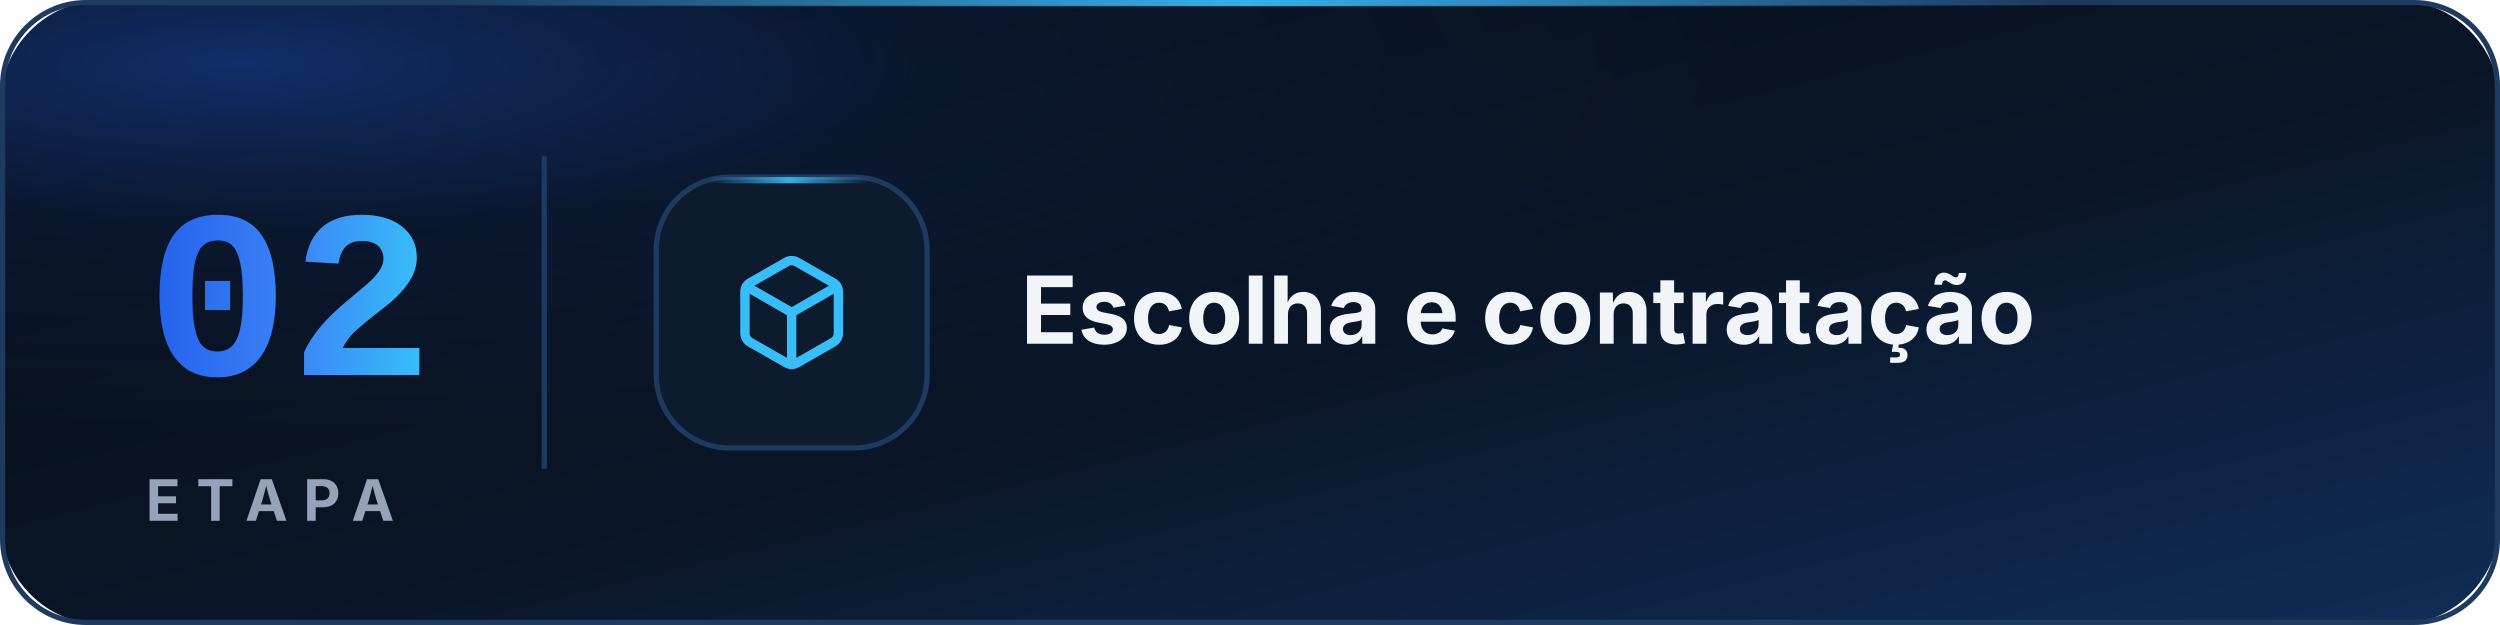
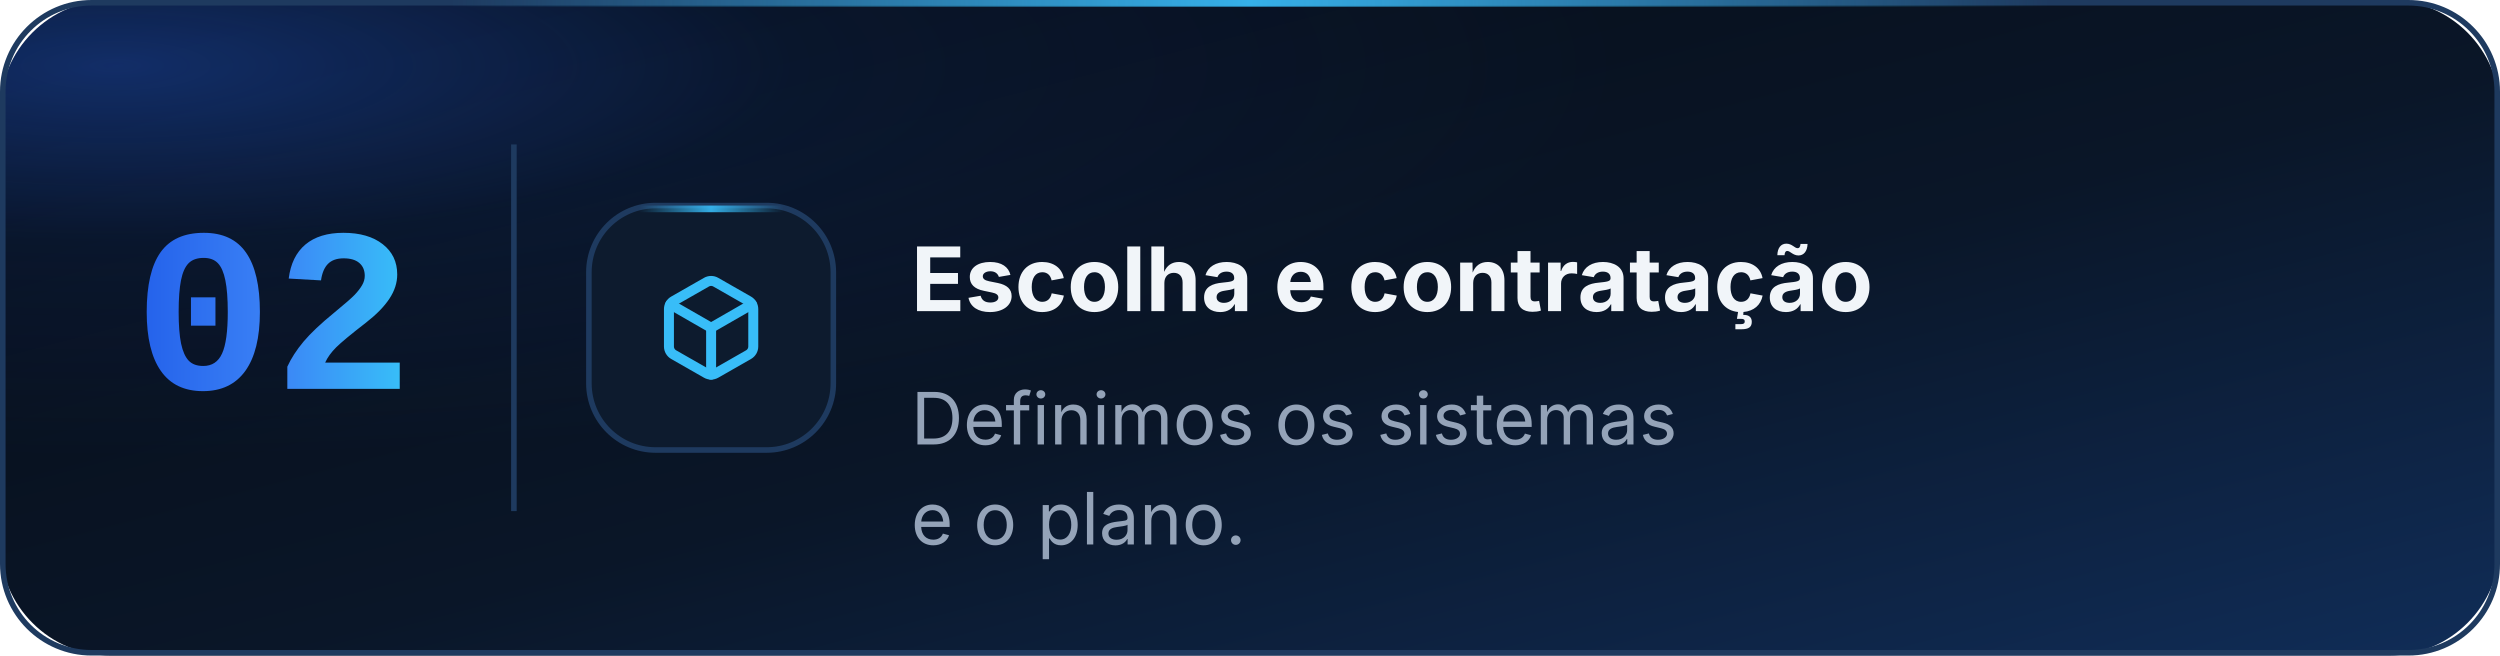
- <svg xmlns="http://www.w3.org/2000/svg" width="480" height="120" viewBox="0 0 480 120" role="img" aria-label="Etapa 02 — Escolha e contratação" font-family="'Segoe UI', 'Inter', 'Helvetica Neue', Arial, sans-serif">
+ <svg xmlns="http://www.w3.org/2000/svg" width="450" height="118" viewBox="0 0 450 118" role="img" aria-label="Etapa 02, Escolha e contratação: Definimos os sistemas e o plano." font-family="'Segoe UI', 'Inter', 'Helvetica Neue', Arial, sans-serif">
  <defs>
-     <linearGradient id="bgs2" x1="0" y1="0" x2="1" y2="1">
+     <linearGradient id="bgst2" x1="0" y1="0" x2="1" y2="1">
      <stop offset="0" stop-color="#050B14" />
      <stop offset=".55" stop-color="#0A1628" />
      <stop offset="1" stop-color="#102D58" />
    </linearGradient>
-     <radialGradient id="glows2" cx="0.1" cy="0.1" r=".6">
+     <radialGradient id="glowst2" cx="0.05" cy="0.1" r=".6">
      <stop offset="0" stop-color="#2563EB" stop-opacity=".38" />
      <stop offset=".45" stop-color="#2563EB" stop-opacity=".08" />
      <stop offset="1" stop-color="#2563EB" stop-opacity="0" />
    </radialGradient>
-     <pattern id="grids2" width="32" height="32" patternUnits="userSpaceOnUse">
+     <pattern id="gridst2" width="32" height="32" patternUnits="userSpaceOnUse">
      <path d="M32 0H0V32" fill="none" stroke="#1E3A5F" stroke-width="1" opacity=".45" />
    </pattern>
-     <linearGradient id="edges2" x1="0" y1="0" x2="1" y2="0">
+     <linearGradient id="edgest2" x1="0" y1="0" x2="1" y2="0">
      <stop offset="0" stop-color="#38BDF8" stop-opacity="0" />
      <stop offset=".5" stop-color="#38BDF8" stop-opacity=".9" />
      <stop offset="1" stop-color="#38BDF8" stop-opacity="0" />
    </linearGradient>
-     <linearGradient id="txts2" x1="0" y1="0" x2="1" y2="0">
+     <linearGradient id="txtst2" x1="0" y1="0" x2="1" y2="0">
      <stop offset="0" stop-color="#2563EB" />
      <stop offset=".5" stop-color="#3B82F6" />
      <stop offset="1" stop-color="#38BDF8" />
    </linearGradient>
-     <linearGradient id="fades2" x1="0" y1="0" x2="1" y2="0">
+     <linearGradient id="fadest2" x1="0" y1="0" x2="1" y2="0">
      <stop offset="0" stop-color="#fff" stop-opacity="0" />
      <stop offset=".35" stop-color="#fff" stop-opacity=".9" />
      <stop offset="1" stop-color="#fff" />
    </linearGradient>
-     <mask id="gms2">
-       <rect width="480" height="120" fill="url(#fades2)" />
+     <mask id="gmst2">
+       <rect width="450" height="118" fill="url(#fadest2)" />
    </mask>
-     <clipPath id="clips2">
-       <rect width="480" height="120" rx="20" />
+     <clipPath id="clipst2">
+       <rect width="450" height="118" rx="20" />
    </clipPath>
  </defs>
-   <g clip-path="url(#clips2)">
-     <rect width="480" height="120" fill="url(#bgs2)" />
-     <rect width="480" height="120" fill="url(#glows2)" />
+   <g clip-path="url(#clipst2)">
+     <rect width="450" height="118" fill="url(#bgst2)" />
+     <rect width="450" height="118" fill="url(#glowst2)" />
  </g>
-   <rect x=".5" y=".5" width="479" height="119" rx="16" fill="none" stroke="#1E3A5F" />
-   <rect x="86" y="0" width="307" height="1.2" fill="url(#edges2)" />
-   <text x="28" y="72" font-size="46" font-weight="900" fill="url(#txts2)" font-family="'JetBrains Mono', 'Cascadia Code', Consolas, 'Courier New', monospace">02</text>
-   <rect x="104" y="30" width="1" height="60" fill="#1E3A5F" />
-   <rect x="126" y="34" width="52" height="52" rx="14" fill="#0D1B2E" stroke="#1E3A5F" />
-   <rect x="136" y="34" width="31" height="1.2" fill="url(#edges2)" />
-   <g transform="translate(140.04 48.04) scale(0.9967)" fill="none" stroke="#38BDF8" stroke-width="1.81" stroke-linecap="round" stroke-linejoin="round" color="#38BDF8">
+   <rect x=".5" y=".5" width="449" height="117" rx="16" fill="none" stroke="#1E3A5F" />
+   <rect x="81" y="0" width="288" height="1.2" fill="url(#edgest2)" />
+   <text x="24" y="70" font-size="42" font-weight="900" fill="url(#txtst2)" font-family="'JetBrains Mono', 'Cascadia Code', Consolas, 'Courier New', monospace">02</text>
+   <rect x="92" y="26" width="1" height="66" fill="#1E3A5F" />
+   <rect x="106" y="37" width="44" height="44" rx="12" fill="#0D1B2E" stroke="#1E3A5F" />
+   <rect x="115" y="37" width="26" height="1.2" fill="url(#edgest2)" />
+   <g transform="translate(117.88 48.88) scale(0.8433)" fill="none" stroke="#38BDF8" stroke-width="2.13" stroke-linecap="round" stroke-linejoin="round" color="#38BDF8">
    <path d="M21 8a2 2 0 0 0-1-1.73l-7-4a2 2 0 0 0-2 0l-7 4A2 2 0 0 0 3 8v8a2 2 0 0 0 1 1.73l7 4a2 2 0 0 0 2 0l7-4A2 2 0 0 0 21 16Z" />
    <path d="m3.3 7 8.7 5 8.7-5" />
    <path d="M12 22V12" />
  </g>
-   <text x="196" y="66" fill="#F1F5F9" font-size="18" font-weight="700">Escolha e contratação</text>
-   <text x="28" y="100" fill="#94A3B8" font-size="11" font-weight="700" letter-spacing="3">ETAPA</text>
+   <text x="164" y="56" fill="#F1F5F9" font-size="16" font-weight="700">Escolha e contratação</text>
+   <text x="164" y="80.0" fill="#94A3B8" font-size="13" font-weight="400" text-anchor="start">Definimos os sistemas</text>
+   <text x="164" y="98.0" fill="#94A3B8" font-size="13" font-weight="400" text-anchor="start">e o plano.</text>
</svg>
